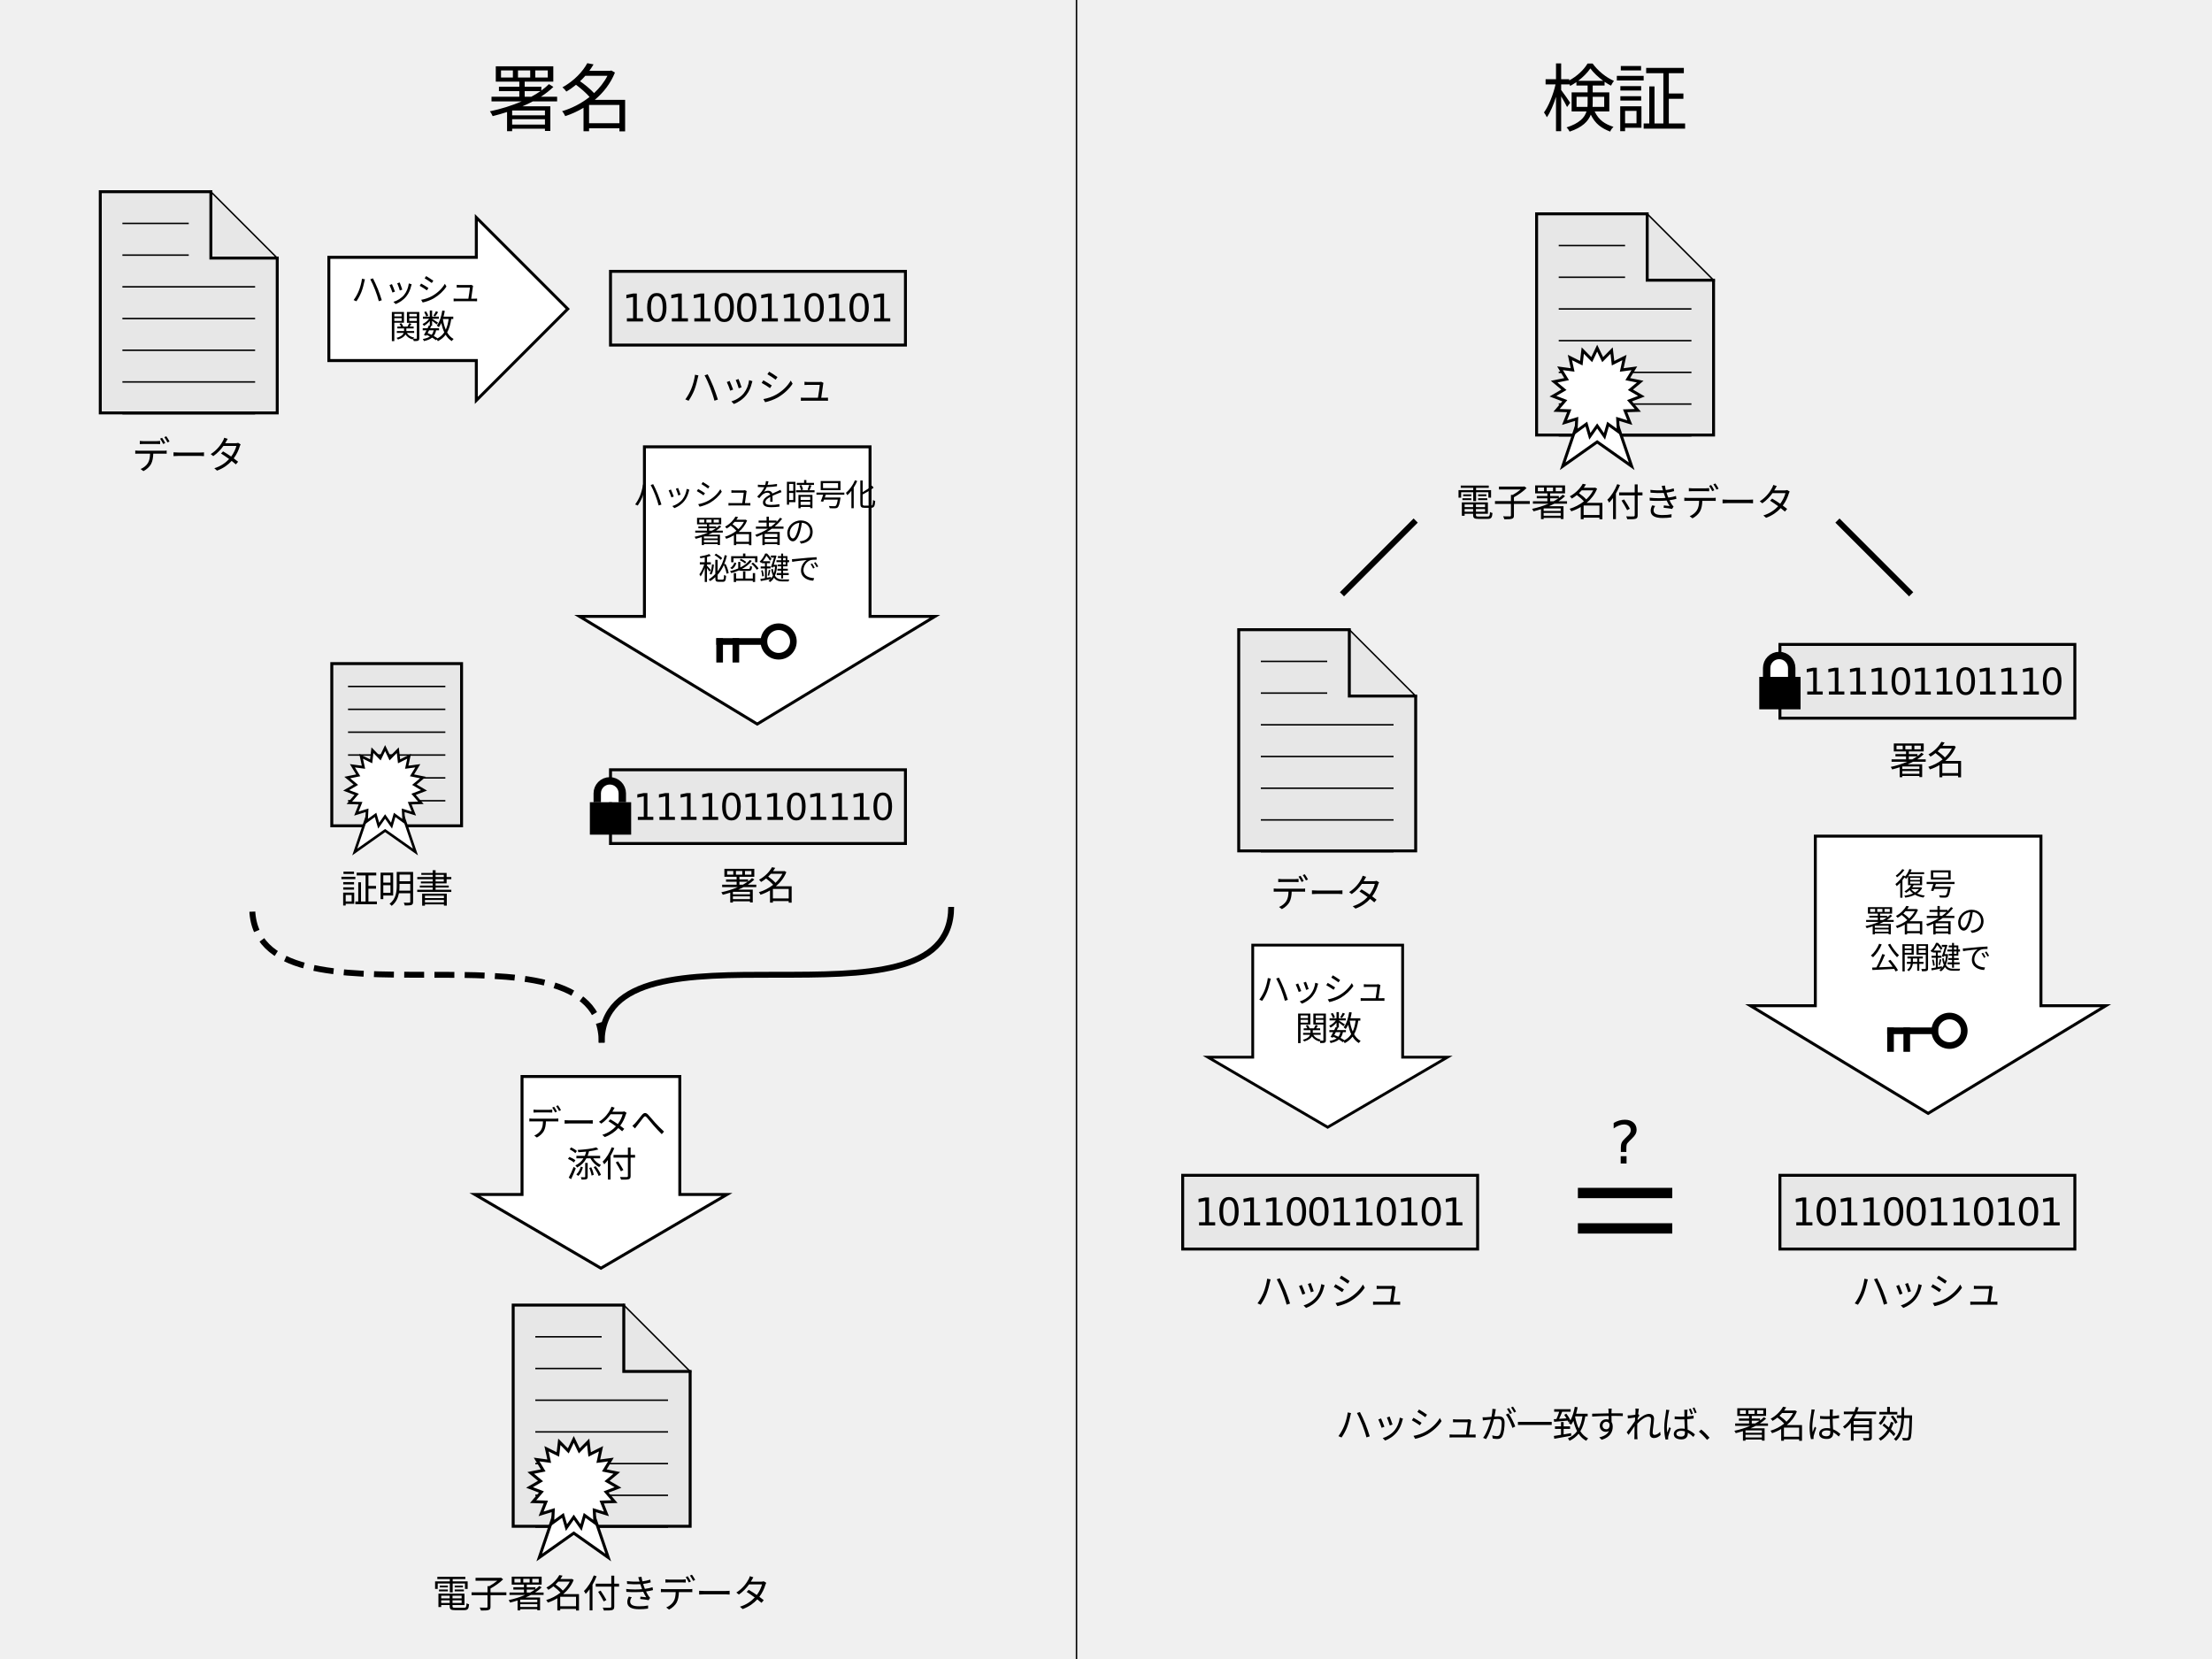
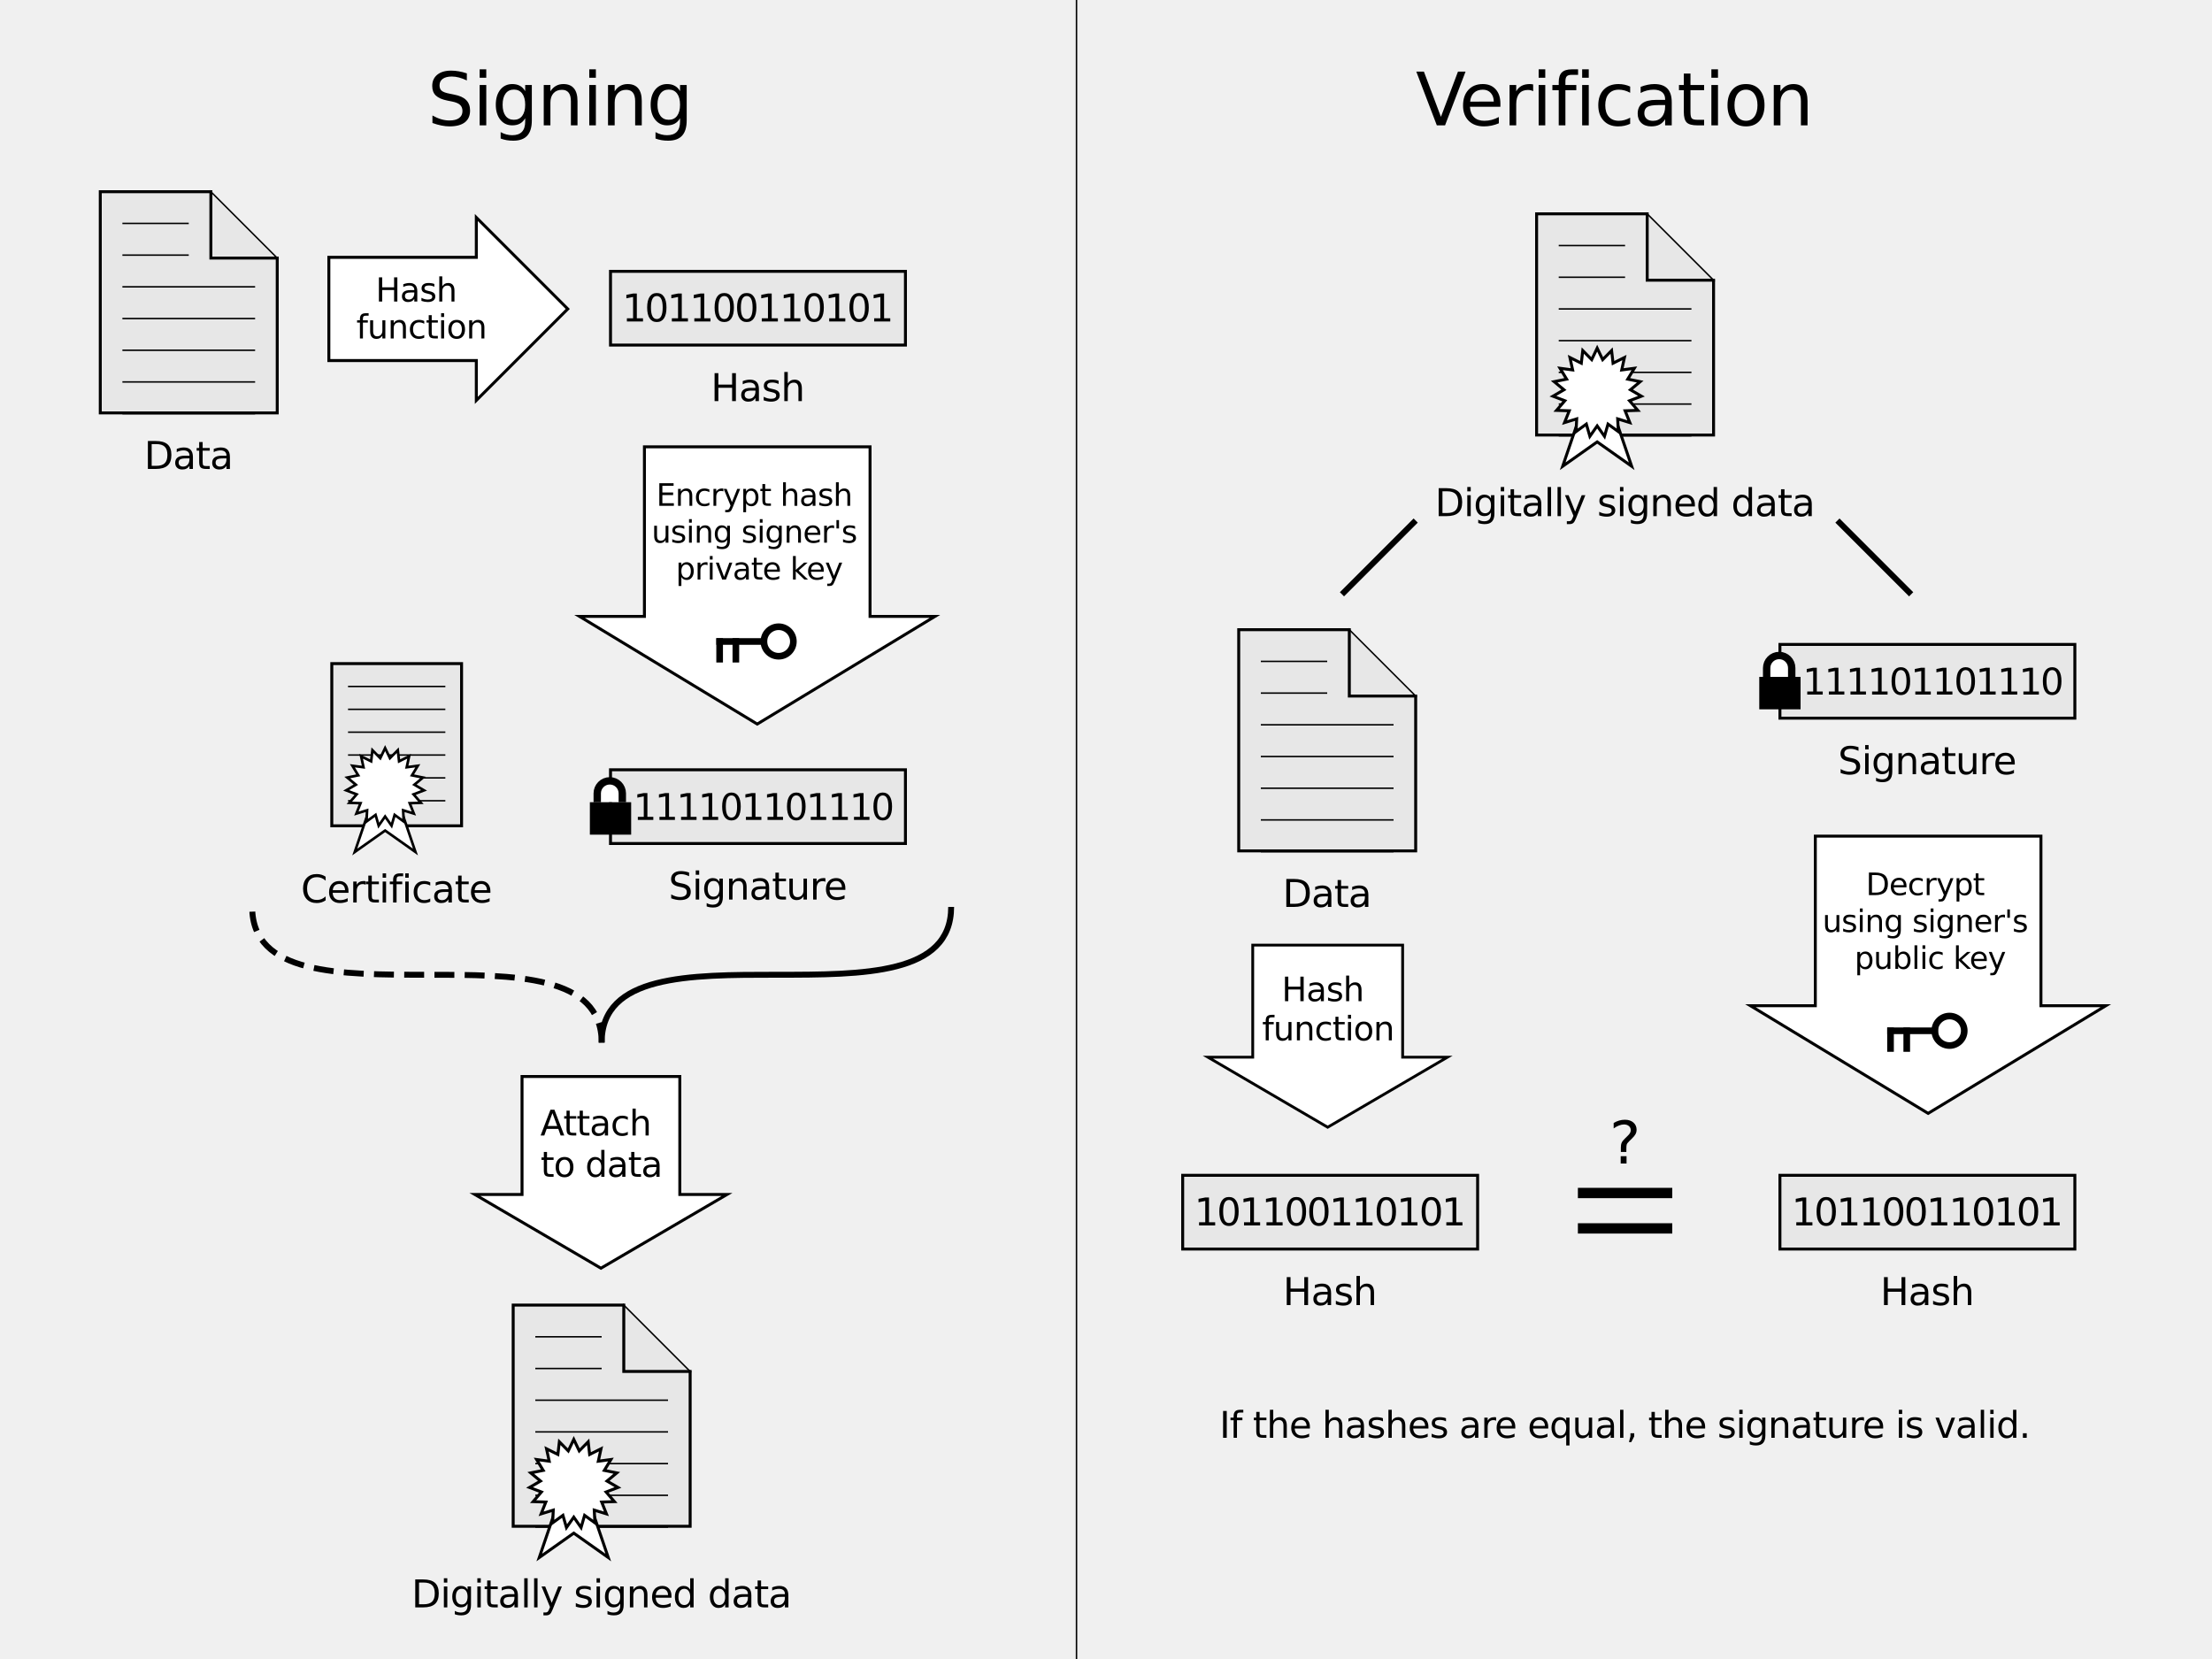
- <svg xmlns="http://www.w3.org/2000/svg" xmlns:xlink="http://www.w3.org/1999/xlink" role="img" aria-label="電子署名の作成と検証の流れ" version="1.1" width="1500px" height="1125px" enable-background="new">
+ <svg xmlns="http://www.w3.org/2000/svg" xmlns:xlink="http://www.w3.org/1999/xlink" version="1.1" width="1500px" height="1125px" enable-background="new">
  <defs>
    <style type="text/css">
	        text {
	            letter-spacing: -.02em;
	        }
	    </style>
    <g id="page" style="fill: #E7E7E7; stroke: #000000">
      <polygon stroke-width="1" points="75,0 75,45 120,45" />
      <polygon stroke-width="2" points="0,0 75,0 75,45 120,45 120,150 0,150" />
      <line id="shortLine" stroke-width="1" x1="15" y1="21.5" x2="60" y2="21.5" />
      <use xlink:href="#shortLine" transform="translate(0 21.5)" />
      <line id="longLine" stroke-width="1" x1="15" y1="64.5" x2="105" y2="64.5" />
      <use xlink:href="#longLine" transform="translate(0 21.5)" />
      <use xlink:href="#longLine" transform="translate(0 43)" />
      <use xlink:href="#longLine" transform="translate(0 64.5)" />
      <use xlink:href="#longLine" transform="translate(0 86)" />
    </g>
    <g id="smallPage" style="fill: #E7E7E7; stroke: #000000">
      <rect stroke-width="2" width="88" height="110" />
      <line id="longLine2" stroke-width="1" x1="11" y1="15.5" x2="77" y2="15.5" />
      <use xlink:href="#longLine2" transform="translate(0 15.5)" />
      <use xlink:href="#longLine2" transform="translate(0 31)" />
      <use xlink:href="#longLine2" transform="translate(0 46.5)" />
      <use xlink:href="#longLine2" transform="translate(0 62)" />
      <use xlink:href="#longLine2" transform="translate(0 77.5)" />
    </g>
    <g id="strip">
      <rect fill="#E7E7E7" stroke="#000000" stroke-width="2" width="200" height="50" />
    </g>
    <g id="hash">
      <use xlink:href="#strip" />
      <switch style="letter-spacing: -.05em">
        <text fill="#000000" text-anchor="middle" font-family="DejaVu Sans" font-size="26" style="letter-spacing: -.05em" x="100" y="34" id="trsvg29">
          <tspan id="trsvg1">101100110101</tspan>
        </text>
      </switch>
    </g>
    <g id="lock">
      <path fill="#FFFFFF" stroke="#000000" stroke-width="5" d="M5,0 l0,-6 a8.5,8.5 0 0,1 17,0 l0,6" transform="translate(0 15)" />
      <rect fill="#000000" y="15" width="28" height="22" />
    </g>
    <g id="signature">
      <use xlink:href="#strip" />
      <use xlink:href="#lock" x="-14" y="7" />
      <switch style="letter-spacing: -.05em">
        <text fill="#000000" text-anchor="middle" font-family="DejaVu Sans" font-size="25" style="letter-spacing: -.05em" x="104" y="34" id="trsvg30">
          <tspan id="trsvg2">111101101110</tspan>
        </text>
      </switch>
    </g>
    <g id="ribbon">
      <polygon fill="#FFFFFF" stroke="#000000" stroke-width="3.33" transform="scale(0.6 0.6)" points="92.447,136.964 53.47,22.669 14.487,136.964 53.47,109.421 " />
      <polygon fill="#FFFFFF" stroke="#000000" stroke-width="3.33" transform="scale(0.6 0.6)" points="53.468,3.479 59.672,16.464 69.76,6.198 71.411,20.493                  84.284,14.058 81.205,28.114 95.469,26.21 87.992,38.505 102.104,41.333 91.041,50.536 103.467,57.792 90.015,62.905 99.413,73.804                  85.031,74.272 90.38,87.63 76.626,83.401 77.346,97.772 65.71,89.308 61.725,103.134 53.468,91.351 45.21,103.134 41.227,89.308                  29.59,97.772 30.313,83.401 16.556,87.63 21.908,74.269 7.522,73.804 16.92,62.905 3.467,57.792 15.896,50.536 4.834,41.333                  18.944,38.505 11.466,26.21 25.729,28.114 22.651,14.058 35.524,20.493 37.178,6.198 47.265,16.464 " />
    </g>
    <g id="ribbonPage">
      <use xlink:href="#page" />
      <use xlink:href="#ribbon" transform="translate(9 89)" />
    </g>
    <g id="smallRibbonPage">
      <use xlink:href="#smallPage" />
      <use xlink:href="#ribbon" transform="scale(0.88 0.88) translate(9 63)" />
    </g>
    <g id="arrowRight">
      <path fill="#FFFFFF" stroke="#000000" stroke-width="2" d="M0,27 l100,0 l0,-27 l62,62 l-62,62 l0,-27 l-100,0 z" />
    </g>
    <g id="arrowDown">
      <path fill="#FFFFFF" stroke="#000000" stroke-width="2" d="M32,0 l0,80 l-32,0 l85.5,50 l85.5,-50 l-32,0 l0,-80 z" />
    </g>
    <g id="largeArrowDown">
      <path fill="#FFFFFF" stroke="#000000" stroke-width="2" d="M44,0 l0,115 l-44,0 l120.5,73 l120.5,-73 l-44,0 l0,-115 z" />
    </g>
    <g id="key" style="fill: none; stroke: #000000; stroke-width: 4.5; stroke-linecap: square">
      <line x1="0" y1="10" x2="30" y2="10" />
      <line x1="0" y1="10" x2="0" y2="22" />
      <line x1="11" y1="10" x2="11" y2="22" />
      <circle r="10" cx="40" cy="10" />
    </g>
    <g id="largeArrowDownKey">
      <use xlink:href="#largeArrowDown" />
      <use xlink:href="#key" transform="translate(95 122)" />
    </g>
  </defs>
  <g style="text-anchor: middle">
    <g transform="translate(68 130)">
      <g>
        <use xlink:href="#page" />
        <switch>
          <text fill="#000000" font-family="DejaVu Sans" font-size="26" x="60" y="188" id="trsvg31-ca" systemLanguage="ca">
            <tspan id="trsvg3-ca">Dades</tspan>
          </text>
          <text fill="#000000" font-family="DejaVu Sans" font-size="26" x="60" y="188" id="trsvg31">
-             <tspan id="trsvg3">データ</tspan>
+             <tspan id="trsvg3">Data</tspan>
          </text>
        </switch>
      </g>
      <g transform="translate(155 17.5)">
        <use xlink:href="#arrowRight" />
        <switch>
          <text fill="#000000" font-family="DejaVu Sans" font-size="22.5" transform="translate(63 57)" id="trsvg32-ca" systemLanguage="ca">
            <tspan x="0" id="trsvg4-ca">Funció</tspan>
            <tspan x="0" y="25" id="trsvg5-ca">resum</tspan>
          </text>
          <text fill="#000000" font-family="DejaVu Sans" font-size="22.5" transform="translate(63 57)" id="trsvg32">
-             <tspan x="0" id="trsvg4">ハッシュ</tspan>
-             <tspan x="0" y="25" id="trsvg5">関数</tspan>
+             <tspan x="0" id="trsvg4">Hash</tspan>
+             <tspan x="0" y="25" id="trsvg5">function</tspan>
          </text>
        </switch>
      </g>
      <g transform="translate(346 54)">
        <use xlink:href="#hash" />
        <switch>
          <text fill="#000000" font-family="DejaVu Sans" font-size="26" x="100" y="88" id="trsvg33-ca" systemLanguage="ca">
            <tspan id="trsvg6-ca">Empremta electrònica</tspan>
          </text>
          <text fill="#000000" font-family="DejaVu Sans" font-size="26" x="100" y="88" id="trsvg33">
-             <tspan id="trsvg6">ハッシュ</tspan>
+             <tspan id="trsvg6">Hash</tspan>
          </text>
        </switch>
      </g>
      <g transform="translate(325 173)">
        <use xlink:href="#largeArrowDownKey" />
        <switch>
          <text fill="#000000" font-family="DejaVu Sans" font-size="21" transform="translate(122 40)" id="trsvg34-ca" systemLanguage="ca">
            <tspan x="0" id="trsvg7-ca">Encriptar empremta</tspan>
            <tspan x="0" y="25" id="trsvg8-ca">usant la clau</tspan>
            <tspan x="0" y="50" id="trsvg9-ca">privada del signant</tspan>
          </text>
          <text fill="#000000" font-family="DejaVu Sans" font-size="21" transform="translate(122 40)" id="trsvg34">
-             <tspan x="0" id="trsvg7">ハッシュを暗号化</tspan>
-             <tspan x="0" y="25" id="trsvg8">署名者の</tspan>
-             <tspan x="0" y="50" id="trsvg9">秘密鍵で</tspan>
+             <tspan x="0" id="trsvg7">Encrypt hash</tspan>
+             <tspan x="0" y="25" id="trsvg8">using signer's</tspan>
+             <tspan x="0" y="50" id="trsvg9">private key</tspan>
          </text>
        </switch>
      </g>
      <g transform="translate(346 392)">
        <use xlink:href="#signature" />
        <switch>
          <text fill="#000000" font-family="DejaVu Sans" font-size="26" x="100" y="88" id="trsvg35-ca" systemLanguage="ca">
            <tspan id="trsvg10-ca">Signatura</tspan>
          </text>
          <text fill="#000000" font-family="DejaVu Sans" font-size="26" x="100" y="88" id="trsvg35">
-             <tspan id="trsvg10">署名</tspan>
+             <tspan id="trsvg10">Signature</tspan>
          </text>
        </switch>
      </g>
      <g transform="translate(157 320)">
        <use xlink:href="#smallRibbonPage" />
        <switch>
          <text fill="#000000" font-family="DejaVu Sans" font-size="26" x="44" y="162" id="trsvg36-ca" systemLanguage="ca">
            <tspan id="trsvg11-ca">Certificat</tspan>
          </text>
          <text fill="#000000" font-family="DejaVu Sans" font-size="26" x="44" y="162" id="trsvg36">
-             <tspan id="trsvg11">証明書</tspan>
+             <tspan id="trsvg11">Certificate</tspan>
          </text>
        </switch>
      </g>
      <g transform="translate(340 485)">
        <path fill="none" stroke="#000000" stroke-width="4" d="M0,92 C0,0 237,92 237,0" />
        <path fill="none" stroke="#000000" stroke-width="4" stroke-dasharray="13.5,7" d="M0,92 C0,0 -237,92 -237,0" />
      </g>
      <g transform="translate(254 600)">
        <use xlink:href="#arrowDown" />
        <switch>
          <text fill="#000000" font-family="DejaVu Sans" font-size="24" transform="translate(86 40)" id="trsvg37-ca" systemLanguage="ca">
            <tspan x="0" id="trsvg12-ca">Afegir a</tspan>
            <tspan x="0" y="28" id="trsvg13-ca">les dades</tspan>
          </text>
          <text fill="#000000" font-family="DejaVu Sans" font-size="24" transform="translate(86 40)" id="trsvg37">
-             <tspan x="0" id="trsvg12">データへ</tspan>
-             <tspan x="0" y="28" id="trsvg13">添付</tspan>
+             <tspan x="0" id="trsvg12">Attach</tspan>
+             <tspan x="0" y="28" id="trsvg13">to data</tspan>
          </text>
        </switch>
      </g>
      <g transform="translate(280 755)">
        <use xlink:href="#ribbonPage" />
        <switch>
          <text fill="#000000" font-family="DejaVu Sans" font-size="26" x="60" y="205" id="trsvg38-ca" systemLanguage="ca">
            <tspan id="trsvg14-ca">Dades signades digitalment</tspan>
          </text>
          <text fill="#000000" font-family="DejaVu Sans" font-size="26" x="60" y="205" id="trsvg38">
-             <tspan id="trsvg14">電子署名付きデータ</tspan>
+             <tspan id="trsvg14">Digitally signed data</tspan>
          </text>
        </switch>
      </g>
    </g>
    <g transform="translate(802 145)">
      <g transform="translate(240 0)">
        <use xlink:href="#ribbonPage" />
        <switch>
          <text fill="#000000" font-family="DejaVu Sans" font-size="26" x="60" y="205" id="trsvg39-ca" systemLanguage="ca">
            <tspan id="trsvg15-ca">Dades signades digitalment</tspan>
          </text>
          <text fill="#000000" font-family="DejaVu Sans" font-size="26" x="60" y="205" id="trsvg39">
-             <tspan id="trsvg15">電子署名付きデータ</tspan>
+             <tspan id="trsvg15">Digitally signed data</tspan>
          </text>
        </switch>
      </g>
      <g transform="translate(108 208)">
        <line stroke="#000000" stroke-width="4" x1="50" y1="0" x2="0" y2="50" />
      </g>
      <g transform="translate(444 208)">
        <line stroke="#000000" stroke-width="4" x1="0" y1="0" x2="50" y2="50" />
      </g>
      <g transform="translate(38 282)">
        <use xlink:href="#page" />
        <switch>
          <text fill="#000000" font-family="DejaVu Sans" font-size="26" x="60" y="188" id="trsvg40-ca" systemLanguage="ca">
            <tspan id="trsvg16-ca">Dades</tspan>
          </text>
          <text fill="#000000" font-family="DejaVu Sans" font-size="26" x="60" y="188" id="trsvg40">
-             <tspan id="trsvg16">データ</tspan>
+             <tspan id="trsvg16">Data</tspan>
          </text>
        </switch>
      </g>
      <g transform="scale(0.95 0.95) translate(18 522)">
        <use xlink:href="#arrowDown" />
        <switch>
          <text fill="#000000" font-family="DejaVu Sans" font-size="24" transform="translate(86 40)" id="trsvg41-ca" systemLanguage="ca">
            <tspan x="0" id="trsvg17-ca">Funció</tspan>
            <tspan x="0" y="28" id="trsvg18-ca">resum</tspan>
          </text>
          <text fill="#000000" font-family="DejaVu Sans" font-size="24" transform="translate(86 40)" id="trsvg41">
-             <tspan x="0" id="trsvg17">ハッシュ</tspan>
-             <tspan x="0" y="28" id="trsvg18">関数</tspan>
+             <tspan x="0" id="trsvg17">Hash</tspan>
+             <tspan x="0" y="28" id="trsvg18">function</tspan>
          </text>
        </switch>
      </g>
      <g transform="translate(0 652)">
        <use xlink:href="#hash" />
        <switch>
          <text fill="#000000" font-family="DejaVu Sans" font-size="26" x="100" y="88" id="trsvg42-ca" systemLanguage="ca">
            <tspan id="trsvg19-ca">Empremta electrònica</tspan>
          </text>
          <text fill="#000000" font-family="DejaVu Sans" font-size="26" x="100" y="88" id="trsvg42">
-             <tspan id="trsvg19">ハッシュ</tspan>
+             <tspan id="trsvg19">Hash</tspan>
          </text>
        </switch>
      </g>
      <g transform="translate(405 292)">
        <use xlink:href="#signature" />
        <switch>
          <text fill="#000000" font-family="DejaVu Sans" font-size="26" x="100" y="88" id="trsvg43-ca" systemLanguage="ca">
            <tspan id="trsvg20-ca">Signatura</tspan>
          </text>
          <text fill="#000000" font-family="DejaVu Sans" font-size="26" x="100" y="88" id="trsvg43">
-             <tspan id="trsvg20">署名</tspan>
+             <tspan id="trsvg20">Signature</tspan>
          </text>
        </switch>
      </g>
      <g transform="translate(385 422)">
        <use xlink:href="#largeArrowDownKey" />
        <switch>
          <text fill="#000000" font-family="DejaVu Sans" font-size="21" transform="translate(122 40)" id="trsvg44-ca" systemLanguage="ca">
            <tspan x="0" id="trsvg21-ca">Desencriptar</tspan>
            <tspan x="0" y="25" id="trsvg22-ca">usant la clau</tspan>
            <tspan x="0" y="50" id="trsvg23-ca">publica del signant</tspan>
          </text>
          <text fill="#000000" font-family="DejaVu Sans" font-size="21" transform="translate(122 40)" id="trsvg44">
-             <tspan x="0" id="trsvg21">復号</tspan>
-             <tspan x="0" y="25" id="trsvg22">署名者の</tspan>
-             <tspan x="0" y="50" id="trsvg23">公開鍵で</tspan>
+             <tspan x="0" id="trsvg21">Decrypt</tspan>
+             <tspan x="0" y="25" id="trsvg22">using signer's</tspan>
+             <tspan x="0" y="50" id="trsvg23">public key</tspan>
          </text>
        </switch>
      </g>
      <g transform="translate(405 652)">
        <use xlink:href="#hash" />
        <switch>
          <text fill="#000000" font-family="DejaVu Sans" font-size="26" x="100" y="88" id="trsvg45-ca" systemLanguage="ca">
            <tspan id="trsvg24-ca">Empremta electrònica</tspan>
          </text>
          <text fill="#000000" font-family="DejaVu Sans" font-size="26" x="100" y="88" id="trsvg45">
-             <tspan id="trsvg24">ハッシュ</tspan>
+             <tspan id="trsvg24">Hash</tspan>
          </text>
        </switch>
      </g>
      <g transform="translate(300 664)">
        <line stroke="#000000" stroke-width="7" x1="-32" y1="0" x2="32" y2="0" />
        <line stroke="#000000" stroke-width="7" x1="-32" y1="24" x2="32" y2="24" />
        <switch>
          <text fill="#000000" font-family="DejaVu Sans" font-size="40" y="-20" id="trsvg46">
            <tspan id="trsvg25">?</tspan>
          </text>
        </switch>
      </g>
      <g transform="translate(300 830)">
        <switch>
          <text fill="#000000" font-family="DejaVu Sans" font-size="25" id="trsvg47-ca" systemLanguage="ca">
            <tspan id="trsvg26-ca">Si les empremtes electròniques són iguals, la signatura és vàlida</tspan>
          </text>
          <text fill="#000000" font-family="DejaVu Sans" font-size="25" id="trsvg47">
-             <tspan id="trsvg26">ハッシュが一致すれば、署名は有効</tspan>
+             <tspan id="trsvg26">If the hashes are equal, the signature is valid.</tspan>
          </text>
        </switch>
      </g>
    </g>
    <line stroke="#000000" stroke-width="1" x1="730" y1="0" x2="730" y2="1125" />
    <switch>
      <text fill="#000000" font-family="DejaVu Sans" font-size="50" x="380" y="85" id="trsvg48-ca" systemLanguage="ca">
        <tspan id="trsvg27-ca">Signatura</tspan>
      </text>
      <text fill="#000000" font-family="DejaVu Sans" font-size="50" x="380" y="85" id="trsvg48">
-         <tspan id="trsvg27">署名</tspan>
+         <tspan id="trsvg27">Signing</tspan>
      </text>
    </switch>
    <switch>
      <text fill="#000000" font-family="DejaVu Sans" font-size="50" x="1095" y="85" id="trsvg49-ca" systemLanguage="ca">
        <tspan id="trsvg28-ca">Verificació</tspan>
      </text>
      <text fill="#000000" font-family="DejaVu Sans" font-size="50" x="1095" y="85" id="trsvg49">
-         <tspan id="trsvg28">検証</tspan>
+         <tspan id="trsvg28">Verification</tspan>
      </text>
    </switch>
  </g>
</svg>
